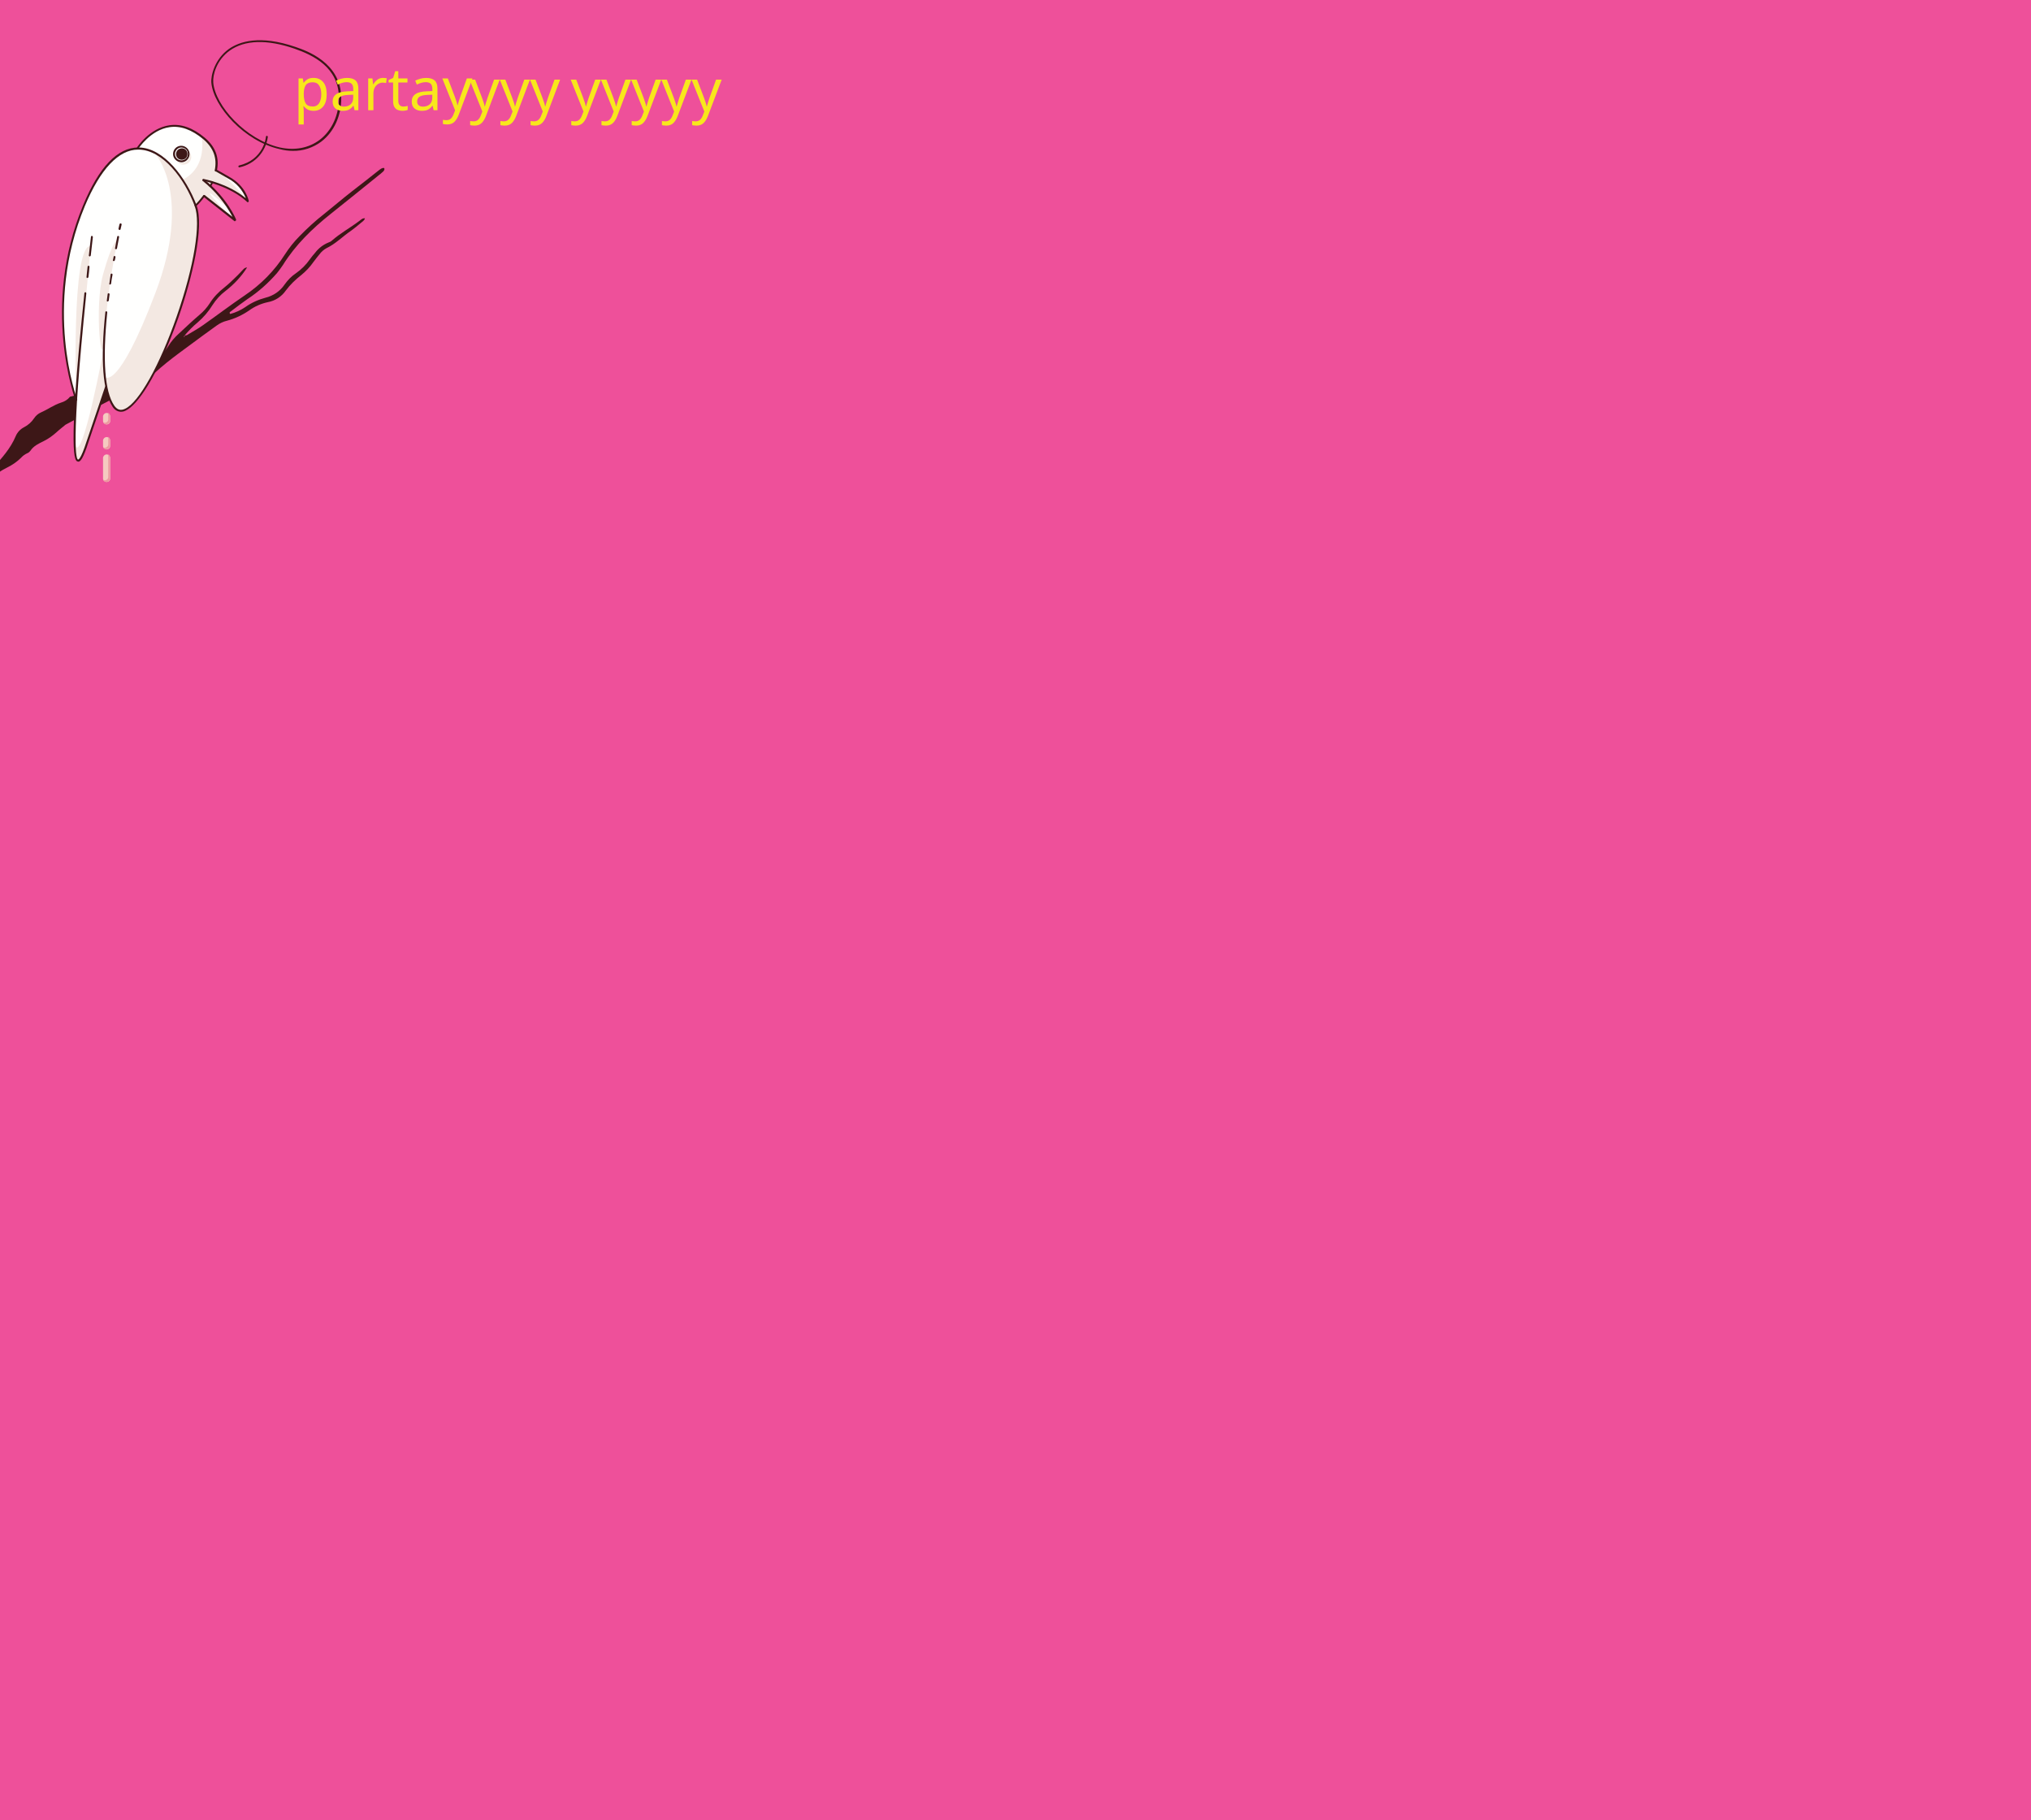
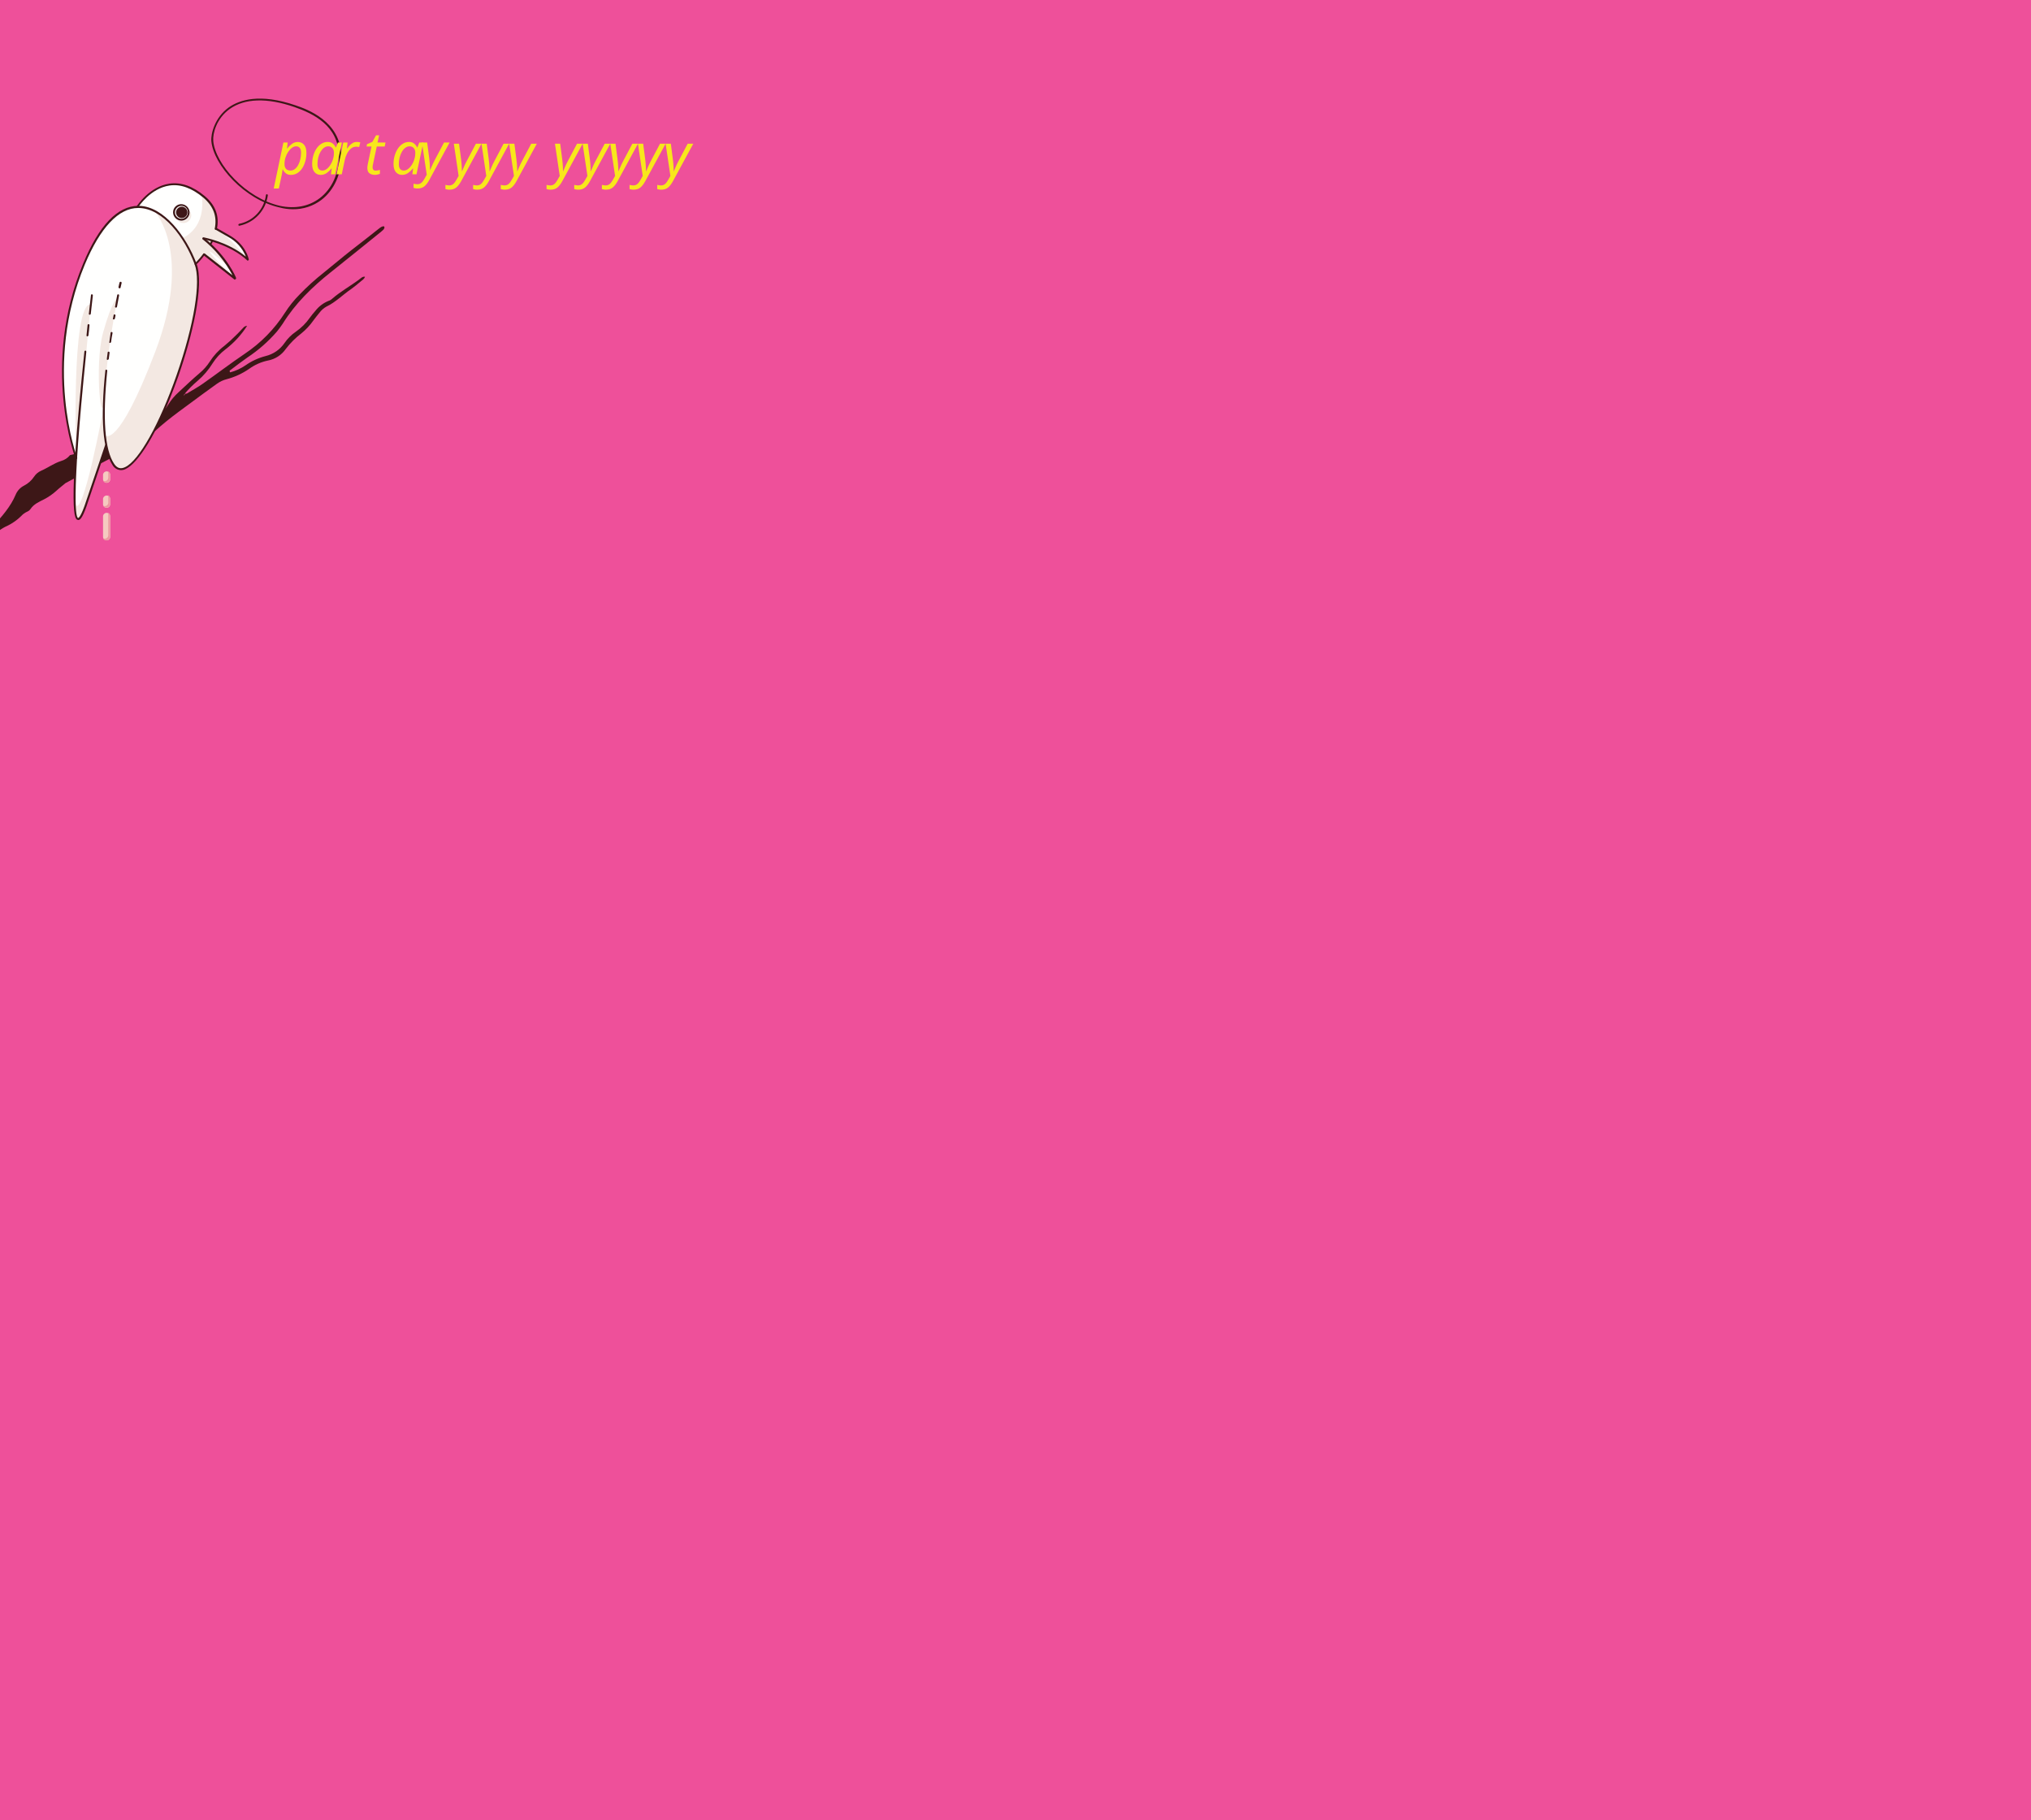
- <svg xmlns="http://www.w3.org/2000/svg" version="1.1" id="Layer_1" x="0px" y="0px" viewBox="0 0 960 860" style="enable-background:new 0 0 960 860;" xml:space="preserve">
-   <style type="text/css">
- 	.st0{fill:#EE509A;stroke:#000000;stroke-miterlimit:10;}
- 	.st1{fill:#FFFFFE;}
- 	.st2{fill:#F3E8E2;}
- 	.st3{fill:#3D1717;}
- 	.st4{fill:#F5CAC0;}
- 	.st5{fill:#EC98A0;}
- 	.st6{enable-background:new    ;}
- 	.st7{fill:#F8E71C;}
- 	.st8{font-family:'GoboldHollowBold-Italic';}
- 	.st9{font-size:28px;}
- 	.st10{font-family:'GoboldHollowItalic-Italic';}
- 	.st11{fill:none;}
- 	.st12{font-family:'GoboldCUTS-Italic';}
- </style>
-   <rect x="-9.1" y="-26.4" class="st0" width="973.1" height="895.2" />
+ <svg xmlns="http://www.w3.org/2000/svg" id="Layer_1" data-name="Layer 1" viewBox="0 0 960 860">
+   <defs>
+     <style>.cls-1{fill:#ee509a;stroke:#000;stroke-miterlimit:10;}.cls-2{fill:#fffffe;}.cls-3{fill:#f3e8e2;}.cls-4{fill:#3d1717;}.cls-5{fill:#f5cac0;}.cls-6{fill:#ec98a0;}.cls-11,.cls-7,.cls-8,.cls-9{isolation:isolate;}.cls-11,.cls-8,.cls-9{font-size:28px;fill:#f8e71c;font-style:italic;}.cls-8{font-family:GoboldHollowBold-Italic, Gobold Hollow Bold;}.cls-9{font-family:GoboldHollowItalic-Italic, Gobold Hollow Italic;}.cls-10{fill:none;}.cls-11{font-family:GoboldCUTS-Italic, Gobold CUTS;}.cls-12{letter-spacing:-0.02em;}.cls-13{letter-spacing:-0.04em;}</style>
+   </defs>
+   <rect class="cls-1" x="-8.93" y="-232.24" width="973.1" height="1125.77" />
  <g id="white-raven">
-     <path id="Fill-5" class="st1" d="M36.1,188.8c0,0-16.4-43.3,3.7-91.7c8.1-19.5,17-26.7,25.2-27c0,0,12.9-20.5,31.5-4.7   c5.4,4.6,6.6,9.7,5.7,14.6l0,0l0.1,0.7l5.9,3.3c7.8,4.4,9,11.1,9,11.1c-5.4-5-12.4-7.7-16.8-9L99.9,87l0,0l-0.4,0.9   c8.6,8.1,11.7,16,11.7,16L96.5,92.6l-4.1,4.6v0.1c8,21.2-26.9,112.2-38.8,94.8c-1.7-2.8-2.8-5.9-3.3-9.1l-8.8,26   C35,228.5,34.6,212.9,36.1,188.8L36.1,188.8" />
-     <path id="Fill-6" class="st2" d="M55.6,113.1c0,0-5,24.3-6.2,45.5s-5-13.3-0.7-28.9S55.6,113.1,55.6,113.1" />
-     <path id="Fill-7" class="st2" d="M42.9,116.3L36,189.8C36,189.8,33.5,115.3,42.9,116.3" />
-     <path id="Fill-8" class="st2" d="M49.1,164.5l0.2,10.9l0.4,2.8c0,0,6,6.9,23.7-39.6s0-65.9,0-65.9l3.2,1.6l5.3,5l4.7,6.4L86.2,85   c12.2-6,9.1-20.4,9.1-20.4l1,0.8c5.4,4.6,6.6,9.7,5.7,14.6l0,0l0.1,0.7l1.9,1.1c5.7,3.9,12.9,13,12.9,13c0,0.1,0.1,0.2,0.1,0.3   c-5.4-5-12.4-7.7-16.8-9L99.8,87l0,0l-0.4,0.9c3.5,3.3,6.5,6.9,9,10.9c-7.2-6.4-16.8-14.4,0.3,3.2l-12.2-9.5l-4.1,4.6l0,0l0,0   c8,21.2-26.9,112.2-38.8,94.8c-1.7-2.8-2.8-5.9-3.3-9.1l-8.8,26c-4.1,12.5-5.7,10.6-6.1,1.4C38.7,220.7,49.1,164.5,49.1,164.5" />
-     <path id="Fill-9" class="st2" d="M85.9,77c2,0,3.6-1.5,3.7-3.5c0-0.7-0.2-1.4-0.7-2c1,0.6,1.5,1.7,1.5,2.8c-0.1,2-1.7,3.5-3.7,3.5   c-1.2,0-2.3-0.5-3-1.5C84.4,76.8,85.2,77,85.9,77" />
-     <path id="Fill-10" class="st3" d="M57.2,194.6c0.8,0,1.6-0.2,2.3-0.6c5.2-2.4,14.8-15.4,24.9-44.1c6.3-18.1,12.3-42.7,8.5-52.9   C88,84,77.4,69.9,65.7,69.7h-0.3c-9.8,0-18.6,9.2-26.1,27.3c-20,47.9-3.8,91.5-3.7,92c0.1,0.2,0.4,0.4,0.6,0.3   c0.2-0.1,0.4-0.3,0.3-0.5l0,0l0,0c-0.2-0.4-16.2-43.7,3.6-91.4c7.3-17.5,16-26.7,25.2-26.7h0.2C77,70.8,87.3,84.6,92,97.3   c3.1,8.2-0.3,28.7-8.5,52.3c-8,23-17.8,40.6-24.4,43.6c-2.1,1-3.7,0.5-5.1-1.5c-4.5-6.6-5.6-21.5-3.3-44.1c0-0.2-0.2-0.5-0.4-0.5   l0,0l0,0c-0.2,0-0.5,0.1-0.5,0.4c-2.4,22.8-1.2,37.8,3.4,44.7C54.1,193.7,55.6,194.6,57.2,194.6" />
-     <path id="Fill-11" class="st3" d="M50.9,142.5c0.2,0,0.4-0.2,0.5-0.4c0.1-1,0.3-2,0.4-3c0-0.2-0.1-0.5-0.4-0.5l0,0   c-0.3,0-0.5,0.1-0.5,0.4c-0.1,1-0.3,2-0.4,3C50.4,142.3,50.6,142.5,50.9,142.5L50.9,142.5L50.9,142.5" />
-     <path id="Fill-12" class="st3" d="M52,134.5c0.2,0,0.4-0.2,0.5-0.4c0.2-1.5,0.4-2.9,0.7-4.3c0-0.2-0.1-0.5-0.4-0.5l0,0   c-0.2,0-0.5,0.1-0.5,0.4c-0.2,1.4-0.4,2.9-0.6,4.3C51.5,134.2,51.7,134.4,52,134.5C51.9,134.5,51.9,134.5,52,134.5L52,134.5" />
-     <path id="Fill-13" class="st3" d="M53.8,123.4c0.2,0,0.4-0.2,0.5-0.4l0.3-1.5c0-0.2-0.1-0.5-0.4-0.5c-0.3,0-0.5,0.1-0.5,0.4   l-0.3,1.5C53.2,123.1,53.4,123.3,53.8,123.4L53.8,123.4" />
-     <path id="Fill-14" class="st3" d="M54.8,117.8c0.2,0,0.4-0.1,0.5-0.4c0.4-2,0.7-3.8,1-5.4c0-0.2-0.1-0.5-0.4-0.5l0,0l0,0   c-0.2,0-0.5,0.1-0.5,0.4c-0.3,1.6-0.7,3.4-1,5.4C54.3,117.5,54.4,117.7,54.8,117.8L54.8,117.8" />
-     <path id="Fill-15" class="st3" d="M56.5,108.7c0.2,0,0.4-0.1,0.5-0.4c0.3-1.4,0.5-2.2,0.5-2.2c0-0.2-0.1-0.5-0.4-0.5l0,0   c-0.2-0.1-0.5,0.1-0.6,0.3c0,0-0.2,0.8-0.5,2.2C56,108.3,56.1,108.6,56.5,108.7L56.5,108.7" />
-     <path id="Fill-16" class="st3" d="M37,218.2c1,0,2.3-1.4,4.8-9.2l8.8-26c0.1-0.2-0.1-0.5-0.3-0.6l0,0l0,0c-0.2-0.1-0.5,0.1-0.6,0.3   l-8.8,26c-2.8,8.7-3.9,8.5-4,8.5c-0.7-0.1-3.7-4.5,3.9-78.6c0-0.2-0.2-0.5-0.4-0.5l0,0l0,0c-0.2,0-0.5,0.2-0.5,0.4   c-8.2,78.6-4.4,79.3-3.2,79.6L37,218.2" />
-     <path id="Fill-17" class="st3" d="M41.3,131.4c0.2,0,0.4-0.2,0.5-0.4c0.2-1.7,0.4-3.3,0.5-4.9c0-0.3-0.2-0.5-0.4-0.5   c-0.3,0-0.5,0.2-0.5,0.4l0,0c-0.2,1.5-0.3,3.2-0.5,4.9C40.8,131.1,41,131.3,41.3,131.4C41.2,131.4,41.2,131.4,41.3,131.4   L41.3,131.4" />
-     <path id="Fill-18" class="st3" d="M42.4,121.2c0.2,0,0.4-0.2,0.5-0.4c0.6-5.5,1-8.8,1-8.8c0-0.2-0.2-0.5-0.4-0.5l0,0l0,0   c-0.3,0-0.5,0.1-0.5,0.4l0,0l0,0c0,0-0.4,3.3-1,8.8C41.9,120.9,42.1,121.1,42.4,121.2L42.4,121.2L42.4,121.2" />
-     <path id="Fill-19" class="st3" d="M92.4,97.6c0.1,0,0.2,0,0.3-0.1c1.5-1.4,2.9-3,4.1-4.7c0.1-0.2,0.1-0.5-0.1-0.6l0,0   c-0.2-0.1-0.5-0.1-0.6,0.1c-1.2,1.6-2.5,3.2-4,4.6c-0.2,0.2-0.2,0.4,0,0.6l0,0l0,0C92.2,97.5,92.4,97.6,92.4,97.6" />
-     <path id="Fill-20" class="st3" d="M99.3,88.4c0.2,0,0.3-0.1,0.4-0.2l0.1-0.1c0.3-0.5,0.6-1.1,0.9-1.7c0.1-0.2,0-0.5-0.2-0.6l0,0   l0,0c-0.2-0.1-0.5,0-0.6,0.2c-0.2,0.6-0.5,1.1-0.8,1.6L99,87.7C98.9,87.9,99,88.2,99.3,88.4L99.3,88.4L99.3,88.4   C99.2,88.3,99.3,88.3,99.3,88.4" />
-     <path id="Fill-21" class="st3" d="M102,81.1c0.2,0,0.4-0.1,0.5-0.4c1.3-6.1-0.6-11.3-5.7-15.6c-5.6-4.7-11.2-6.7-16.7-5.9   c-9.5,1.4-15.2,10.3-15.5,10.7c-0.1,0.2-0.1,0.5,0.1,0.6l0,0l0,0c0.2,0.1,0.5,0.1,0.6-0.1c0.1-0.1,5.8-9,14.8-10.3   c5.2-0.8,10.6,1.2,16,5.7c4.8,4.1,6.6,8.9,5.4,14.7c0,0.2,0.1,0.5,0.4,0.5L102,81.1" />
-     <path id="Fill-22" class="st3" d="M117.1,95.6c0.1,0,0.1,0,0.2-0.1c0.2-0.1,0.3-0.3,0.3-0.5c-0.1-0.3-1.3-7-9.2-11.4l-6.1-3.5   c-0.2-0.1-0.5-0.1-0.6,0.2c-0.1,0.2-0.1,0.5,0.1,0.6l0,0l0,0l6.1,3.5c3.8,2,6.7,5.3,8.3,9.3c-8.4-7-19.8-9.1-20-9.1   c-0.2-0.1-0.5,0.1-0.5,0.4l0,0l0,0c0,0.2,0.1,0.5,0.4,0.5l0,0l0,0c0.1,0,12.5,2.3,20.8,10C116.9,95.6,117,95.6,117.1,95.6" />
-     <path id="Fill-23" class="st3" d="M111.1,104.4c0.1,0,0.2,0,0.3-0.1c0.2-0.1,0.2-0.3,0.2-0.5c0-0.1-4.1-10.2-15.1-19   c-0.2-0.2-0.5-0.1-0.7,0.1s-0.2,0.4,0,0.6l0,0c5.8,4.6,10.6,10.4,14.1,17l-13-10.2c-0.2-0.2-0.5-0.1-0.7,0.1s-0.2,0.4,0,0.6l0,0   l0,0l14.6,11.5c0.1,0.1,0.2,0.1,0.3,0.1" />
-     <path id="Fill-24" class="st3" d="M85.9,69.7c1.7,0.1,3,1.5,2.9,3.2s-1.5,3-3.2,2.9c-1.6-0.1-2.9-1.4-2.9-3.1   C82.8,71,84.2,69.6,85.9,69.7z M85.9,76.7c2.2-0.1,3.8-2,3.7-4.1s-2-3.8-4.1-3.7c-2.1,0.1-3.7,1.8-3.7,3.9   C81.8,75,83.7,76.7,85.9,76.7z" />
-     <path id="Fill-25" class="st3" d="M83.2,72.7c-0.1,1.5,1.1,2.8,2.6,2.8c1.5,0.1,2.8-1.1,2.8-2.6c0.1-1.5-1.1-2.8-2.5-2.8H86   C84.5,70.1,83.3,71.2,83.2,72.7L83.2,72.7L83.2,72.7" />
-     <path id="Fill-26" class="st3" d="M139.2,23c8.9,3.1,20.8,8.8,21,23.1c0.1,8.1-3.3,15.6-9.1,20c-5.2,3.9-11.7,5.1-18.8,3.6   C116.1,66,101.7,49.9,100.8,39c-0.3-3.5,1.5-10.6,7.8-15.1C115.6,18.9,126.2,18.5,139.2,23z M138.4,71.3c4.9,0.1,9.6-1.5,13.5-4.4   c6-4.6,9.5-12.3,9.4-20.7c-0.2-16.6-16.3-22.2-21.6-24c-16.9-5.8-26.5-2.6-31.6,1c-6.5,4.7-8.5,12.3-8.2,15.9   c1,11.2,15.6,27.7,32.4,31.4C134.2,71,136.3,71.3,138.4,71.3L138.4,71.3z" />
-     <path id="Fill-27" class="st3" d="M-6,219.2c-0.3-0.8-0.1-1.7,0.5-2.4c0.9-1.3,1.7-2.6,2.6-3.8c0.2-0.3,0.5-0.7,0.9-0.5   c0.3,0.2,0.4,0.6,0.3,1C-2.6,215.8-4.1,217.8-6,219.2" />
-     <path id="Fill-28" class="st3" d="M-17.4,233.1c1.3-1.5,2.7-3.1,4.1-4.6c0.2-0.1,0.5-0.1,0.7-0.1c0.2,0.2,0.2,0.4,0.2,0.6   c-0.9,2.3-2.9,3.5-4.8,5C-17.4,233.5-17.5,233.1-17.4,233.1" />
-     <path id="Fill-29" class="st3" d="M50.1,181.9c0.1,0.3,0.1,0.6,0.1,0.9L50.1,181.9L50.1,181.9" />
-     <path id="Fill-30" class="st3" d="M52.1,189.1l-4.8,2.5l3-8.8C50.7,185,51.3,187.1,52.1,189.1" />
-     <path id="Fill-31" class="st3" d="M87.4,158.6c-0.3,0.1-0.5,0.4-0.5,0.7C87.2,159.2,87.4,158.9,87.4,158.6z M79.6,163.5   c1.3-2.1,3-4.1,4.8-5.7c3.3-3.1,6.6-6.2,10-9.1c1.8-1.5,3.4-3.3,4.7-5.3c1.8-2.9,4.2-5.4,6.9-7.5c2-1.6,3.8-3.3,5.6-5.1   c1.2-1.1,2.2-2.3,3.3-3.4c0.5-0.6,1.2-1,1.9-1c-2.7,4.3-6.2,8-10.2,11.1c-2.4,1.8-4.5,4.1-6.1,6.6c-1.9,3.1-4.3,5.9-7.1,8.3   c-2.2,1.8-4.2,3.9-6.1,6.1c0.6,0.1,1.2-0.1,1.7-0.5c2.3-1.4,4.7-2.7,6.8-4.2c6.7-4.7,13.1-9.6,19.9-14.2c7.6-5.1,14.1-11.7,19-19.4   c2-3.1,4.3-6,6.9-8.6c3.6-3.7,7.4-7.2,11.5-10.4c4.5-3.6,8.8-7.3,13.3-10.8c4.3-3.3,8.6-6.7,12.9-10.1c1.2-1,2.3-1.2,2.4-0.6   c0.1,0.9-0.6,1.4-1.2,1.9c-0.4,0.4-0.8,0.7-1.2,1c-7.7,6.2-15.3,12.4-23,18.5c-8.8,7-16.7,14.7-22.6,24.2c-0.9,1.3-1.8,2.6-2.8,3.8   c-4.1,4.7-8.8,8.9-14,12.3c-2.6,1.8-5.2,3.8-7.7,5.7c-0.4,0.3-1,0.5-0.4,1.3c2.6-0.7,5-1.8,7.2-3.3c2.8-2,6.1-3.5,9.5-4.4   c3.7-0.9,6.9-3.1,9-6.2c1.5-2.1,3.2-3.9,5.3-5.3c2.6-1.8,4.9-4.1,6.7-6.7c0.8-1.1,1.6-2.1,2.5-3.1c1.6-2.1,3.8-3.8,6.3-4.8   c0.6-0.2,1.2-0.5,1.7-1c4-3.5,8.8-6.1,13-9.3c0.7-0.5,1.4-1.3,2.5-1.1c-0.3,1.1-1.3,1.6-2.1,2.3c-1.4,1.2-2.9,2.4-4.4,3.5   c-4,2.7-7.3,6.2-11.7,8.3c-1.3,0.7-2.4,1.7-3.3,2.9c-1,1.3-2,2.4-2.9,3.7c-1.6,2.3-3.5,4.3-5.7,6.1c-2.7,2.1-5.2,4.5-7.3,7.3   c-2,2.9-5.1,4.9-8.5,5.5c-3.2,0.7-6.2,2-8.8,3.9c-3.2,2.2-6.8,3.9-10.6,4.9c-1.7,0.4-3.3,1.2-4.7,2.2c-2.2,1.6-4.3,3.1-6.5,4.7   c-7.7,5.8-15.6,11.1-22.7,17.6c-0.2,0.2-0.5,0.4-0.7,0.6c1.7-3.2,3.3-6.7,5-10.4C78.4,165.3,79.1,164.4,79.6,163.5L79.6,163.5z" />
-     <path id="Fill-32" class="st3" d="M-5.9,224.4c-0.1-0.4,0.4-0.9,0.7-1.3c0.6-0.7,1.2-1.4,1.9-2c4.2-4.6,8.3-9.2,10.7-14.9   c0.8-1.9,2.2-3.4,4-4.3c1.9-1,3.5-2.4,4.7-4.2c0.8-1.2,1.9-2.2,3.3-2.8c3.2-1.4,6-3.5,9.4-4.6c1.7-0.5,3.2-1.4,4.3-2.8l2.4-0.6   c0.2,0.5,0.3,0.9,0.4,1.2c-0.1,0.7-0.1,1.3-0.2,2l0.4-0.2c-0.2,2.8-0.3,5.5-0.4,8l-0.6,0.3v0.3l-3.7,2c-0.1,0.1-0.3,0.1-0.4,0.2   c-1.4,1.2-2.9,2.3-4.3,3.6c-1.8,1.6-3.7,3-5.9,4.1c-2.4,1.2-4.9,2.3-6.4,4.6c-0.4,0.5-0.9,1-1.5,1.2c-1.1,0.5-2.1,1.2-2.9,2.1   c-1.9,1.9-4.1,3.4-6.5,4.6c-2.8,1.4-5.4,3-7.2,5.5c-0.8,1.2-2,2.1-3.4,2.5C-6.4,227.2-5.5,226-5.9,224.4" />
-     <path id="Fill-33" class="st3" d="M113.1,79.1L113.1,79.1c7.2-1.5,12.5-7.2,13.5-14.4c0-0.2-0.2-0.5-0.4-0.5l0,0l0,0   c-0.3,0-0.5,0.2-0.5,0.4c0,0.4-1.1,10.9-12.7,13.6c-0.2,0.1-0.4,0.3-0.3,0.5l0,0l0,0C112.7,78.9,112.8,79.1,113.1,79.1" />
-     <path id="Fill-34" class="st4" d="M50.4,200.6c0.9,0,1.7-0.7,1.7-1.6l0,0v-2.4c-0.2-0.9-1.1-1.6-2-1.4c-0.7,0.1-1.2,0.7-1.4,1.4   v2.3C48.7,199.9,49.5,200.6,50.4,200.6L50.4,200.6L50.4,200.6" />
-     <path id="Fill-35" class="st4" d="M50.4,212.4c0.9,0,1.7-0.7,1.7-1.6l0,0V208c-0.2-0.9-1.1-1.6-2-1.4c-0.7,0.1-1.2,0.7-1.4,1.4v2.8   C48.7,211.7,49.5,212.4,50.4,212.4L50.4,212.4L50.4,212.4" />
-     <path id="Fill-36" class="st4" d="M50.4,227.8c0.9,0,1.7-0.7,1.7-1.6l0,0v-10c-0.2-0.9-1.1-1.6-2-1.4c-0.7,0.1-1.2,0.7-1.4,1.4v10   C48.7,227.1,49.5,227.8,50.4,227.8L50.4,227.8L50.4,227.8" />
-     <path id="Fill-37" class="st5" d="M49.5,199.8c0.9,0,1.7-0.7,1.7-1.6l0,0v-2.4c0-0.2-0.1-0.5-0.2-0.7c0.6,0.2,1,0.8,1,1.5v2.3   c0,0.9-0.8,1.6-1.7,1.6l0,0l0,0c-0.7,0-1.3-0.4-1.5-1C49,199.7,49.2,199.8,49.5,199.8" />
-     <path id="Fill-38" class="st5" d="M49.5,211.6c0.9,0,1.7-0.7,1.7-1.6v-2.9c0-0.2-0.1-0.5-0.2-0.7c0.6,0.2,1,0.8,1,1.5v2.8   c0,0.9-0.8,1.6-1.7,1.6l0,0l0,0c-0.7,0-1.3-0.4-1.5-1C49,211.6,49.2,211.6,49.5,211.6" />
-     <path id="Fill-39" class="st5" d="M49.5,227c0.9,0,1.7-0.7,1.7-1.6l0,0v-10c0-0.2-0.1-0.5-0.2-0.7c0.6,0.2,1,0.8,1,1.5v10   c0,0.9-0.8,1.6-1.7,1.6l0,0l0,0c-0.7,0-1.3-0.4-1.5-1C49,226.9,49.2,227,49.5,227" />
+     <path id="Fill-5" class="cls-2" d="M36.1,216.39s-16.4-43.3,3.7-91.7c8.1-19.5,17-26.7,25.2-27,0,0,12.9-20.5,31.5-4.7,5.4,4.6,6.6,9.7,5.7,14.6h0l.1.7,5.9,3.3c7.8,4.4,9,11.1,9,11.1-5.4-5-12.4-7.7-16.8-9l-.5.9h0l-.4.9c8.6,8.1,11.7,16,11.7,16l-14.7-11.3-4.1,4.6v.1c8,21.2-26.9,112.2-38.8,94.8a24.94,24.94,0,0,1-3.3-9.1l-8.8,26c-6.5,19.5-6.9,3.9-5.4-20.2h0" />
+     <path id="Fill-6" class="cls-3" d="M55.6,140.69s-5,24.3-6.2,45.5-5-13.3-.7-28.9,6.9-16.6,6.9-16.6" />
+     <path id="Fill-7" class="cls-3" d="M42.9,143.89,36,217.39s-2.5-74.5,6.9-73.5" />
+     <path id="Fill-8" class="cls-3" d="M49.1,192.09l.2,10.9.4,2.8s6,6.9,23.7-39.6,0-65.9,0-65.9l3.2,1.6,5.3,5,4.7,6.4-.4-.7c12.2-6,9.1-20.4,9.1-20.4l1,.8c5.4,4.6,6.6,9.7,5.7,14.6h0l.1.7,1.9,1.1c5.7,3.9,12.9,13,12.9,13s.1.2.1.3c-5.4-5-12.4-7.7-16.8-9l-.4.9h0l-.4.9a55,55,0,0,1,9,10.9c-7.2-6.4-16.8-14.4.3,3.2l-12.2-9.5-4.1,4.6h0c8,21.2-26.9,112.2-38.8,94.8a24.94,24.94,0,0,1-3.3-9.1l-8.8,26c-4.1,12.5-5.7,10.6-6.1,1.4,3.3,10.5,13.7-45.7,13.7-45.7" />
+     <path id="Fill-9" class="cls-3" d="M85.9,104.59a3.65,3.65,0,0,0,3.7-3.5,3.06,3.06,0,0,0-.7-2,3.22,3.22,0,0,1,1.5,2.8,3.65,3.65,0,0,1-3.7,3.5,3.56,3.56,0,0,1-3-1.5,3.81,3.81,0,0,0,2.2.7" />
+     <path id="Fill-10" class="cls-4" d="M57.2,222.19a4.65,4.65,0,0,0,2.3-.6c5.2-2.4,14.8-15.4,24.9-44.1,6.3-18.1,12.3-42.7,8.5-52.9-4.9-13-15.5-27.1-27.2-27.3h-.3c-9.8,0-18.6,9.2-26.1,27.3-20,47.9-3.8,91.5-3.7,92,.1.2.4.4.6.3s.4-.3.3-.5h0c-.2-.4-16.2-43.7,3.6-91.4,7.3-17.5,16-26.7,25.2-26.7h.2c11.5.1,21.8,13.9,26.5,26.6,3.1,8.2-.3,28.7-8.5,52.3-8,23-17.8,40.6-24.4,43.6-2.1,1-3.7.5-5.1-1.5-4.5-6.6-5.6-21.5-3.3-44.1,0-.2-.2-.5-.4-.5h0c-.2,0-.5.1-.5.4-2.4,22.8-1.2,37.8,3.4,44.7a4.71,4.71,0,0,0,4,2.4" />
+     <path id="Fill-11" class="cls-4" d="M50.9,170.09a.66.66,0,0,0,.5-.4c.1-1,.3-2,.4-3,0-.2-.1-.5-.4-.5h0c-.3,0-.5.1-.5.4-.1,1-.3,2-.4,3-.1.3.1.5.4.5h0" />
+     <path id="Fill-12" class="cls-4" d="M52,162.09a.66.66,0,0,0,.5-.4c.2-1.5.4-2.9.7-4.3,0-.2-.1-.5-.4-.5h0c-.2,0-.5.1-.5.4-.2,1.4-.4,2.9-.6,4.3-.2.2,0,.4.3.5h0" />
+     <path id="Fill-13" class="cls-4" d="M53.8,151a.66.66,0,0,0,.5-.4l.3-1.5c0-.2-.1-.5-.4-.5s-.5.1-.5.4l-.3,1.5c-.2.2,0,.4.4.5h0" />
+     <path id="Fill-14" class="cls-4" d="M54.8,145.39a.51.51,0,0,0,.5-.4c.4-2,.7-3.8,1-5.4,0-.2-.1-.5-.4-.5h0c-.2,0-.5.1-.5.4-.3,1.6-.7,3.4-1,5.4-.1.2,0,.4.4.5h0" />
+     <path id="Fill-15" class="cls-4" d="M56.5,136.29a.51.51,0,0,0,.5-.4c.3-1.4.5-2.2.5-2.2,0-.2-.1-.5-.4-.5h0c-.2-.1-.5.1-.6.3,0,0-.2.8-.5,2.2a.6.6,0,0,0,.5.6h0" />
+     <path id="Fill-16" class="cls-4" d="M37,245.79c1,0,2.3-1.4,4.8-9.2l8.8-26c.1-.2-.1-.5-.3-.6h0c-.2-.1-.5.1-.6.3l-8.8,26c-2.8,8.7-3.9,8.5-4,8.5-.7-.1-3.7-4.5,3.9-78.6,0-.2-.2-.5-.4-.5h0c-.2,0-.5.2-.5.4-8.2,78.6-4.4,79.3-3.2,79.6l.3.1" />
+     <path id="Fill-17" class="cls-4" d="M41.3,159a.66.66,0,0,0,.5-.4c.2-1.7.4-3.3.5-4.9a.45.45,0,1,0-.9-.1h0c-.2,1.5-.3,3.2-.5,4.9-.1.2.1.4.4.5h0" />
+     <path id="Fill-18" class="cls-4" d="M42.4,148.79a.66.66,0,0,0,.5-.4c.6-5.5,1-8.8,1-8.8,0-.2-.2-.5-.4-.5h0c-.3,0-.5.1-.5.4h0s-.4,3.3-1,8.8c-.1.2.1.4.4.5h0" />
+     <path id="Fill-19" class="cls-4" d="M92.4,125.19a.37.37,0,0,0,.3-.1,30.71,30.71,0,0,0,4.1-4.7c.1-.2.1-.5-.1-.6h0c-.2-.1-.5-.1-.6.1a34.7,34.7,0,0,1-4,4.6.37.37,0,0,0,0,.6h0a1,1,0,0,1,.3.1" />
+     <path id="Fill-20" class="cls-4" d="M99.3,116a.52.52,0,0,0,.4-.2l.1-.1c.3-.5.6-1.1.9-1.7a.48.48,0,0,0-.2-.6h0a.48.48,0,0,0-.6.2,8,8,0,0,1-.8,1.6l-.1.1a.59.59,0,0,0,.3.7h0c-.1-.1,0-.1,0,0" />
+     <path id="Fill-21" class="cls-4" d="M102,108.69a.51.51,0,0,0,.5-.4q1.95-9.15-5.7-15.6C91.2,88,85.6,86,80.1,86.79c-9.5,1.4-15.2,10.3-15.5,10.7-.1.2-.1.5.1.6h0c.2.1.5.1.6-.1s5.8-9,14.8-10.3c5.2-.8,10.6,1.2,16,5.7,4.8,4.1,6.6,8.9,5.4,14.7,0,.2.1.5.4.5l.1.1" />
+     <path id="Fill-22" class="cls-4" d="M117.1,123.19c.1,0,.1,0,.2-.1a.55.55,0,0,0,.3-.5c-.1-.3-1.3-7-9.2-11.4l-6.1-3.5a.4.4,0,0,0-.6.2c-.1.2-.1.5.1.6h0l6.1,3.5a18,18,0,0,1,8.3,9.3c-8.4-7-19.8-9.1-20-9.1s-.5.1-.5.4h0c0,.2.1.5.4.5h0c.1,0,12.5,2.3,20.8,10,0,.1.1.1.2.1" />
+     <path id="Fill-23" class="cls-4" d="M111.1,132a.37.37,0,0,0,.3-.1c.2-.1.2-.3.2-.5s-4.1-10.2-15.1-19a.49.49,0,0,0-.7.1.37.37,0,0,0,0,.6h0a53.93,53.93,0,0,1,14.1,17l-13-10.2a.49.49,0,0,0-.7.1.38.38,0,0,0,0,.6h0l14.6,11.5a.37.37,0,0,0,.3.1" />
+     <path id="Fill-24" class="cls-4" d="M85.9,97.29a3.05,3.05,0,1,1-.3,6.1,3.08,3.08,0,0,1-2.9-3.1A3.12,3.12,0,0,1,85.9,97.29Zm0,7a3.91,3.91,0,0,0,3.7-4.1,4,4,0,0,0-4.1-3.7,3.87,3.87,0,0,0-3.7,3.9A4,4,0,0,0,85.9,104.29Z" />
+     <path id="Fill-25" class="cls-4" d="M83.2,100.29a2.7,2.7,0,1,0,2.9-2.6H86a2.76,2.76,0,0,0-2.8,2.6h0" />
+     <path id="Fill-26" class="cls-4" d="M139.2,50.59c8.9,3.1,20.8,8.8,21,23.1.1,8.1-3.3,15.6-9.1,20-5.2,3.9-11.7,5.1-18.8,3.6-16.2-3.7-30.6-19.8-31.5-30.7-.3-3.5,1.5-10.6,7.8-15.1C115.6,46.49,126.2,46.09,139.2,50.59Zm-.8,48.3a21.84,21.84,0,0,0,13.5-4.4c6-4.6,9.5-12.3,9.4-20.7-.2-16.6-16.3-22.2-21.6-24-16.9-5.8-26.5-2.6-31.6,1-6.5,4.7-8.5,12.3-8.2,15.9,1,11.2,15.6,27.7,32.4,31.4a24.27,24.27,0,0,0,6.1.8Z" />
+     <path id="Fill-29" class="cls-4" d="M50.1,209.49a2.77,2.77,0,0,1,.1.9l-.1-.9h0" />
+     <path id="Fill-30" class="cls-4" d="M52.1,216.69l-4.8,2.5,3-8.8a32.64,32.64,0,0,0,1.8,6.3" />
+     <path id="Fill-31" class="cls-4" d="M87.4,186.19a.75.75,0,0,0-.5.7A.75.75,0,0,0,87.4,186.19Zm-7.8,4.9a26.4,26.4,0,0,1,4.8-5.7c3.3-3.1,6.6-6.2,10-9.1a23.83,23.83,0,0,0,4.7-5.3,29,29,0,0,1,6.9-7.5,67.74,67.74,0,0,0,5.6-5.1c1.2-1.1,2.2-2.3,3.3-3.4a2.58,2.58,0,0,1,1.9-1,43.15,43.15,0,0,1-10.2,11.1,25.54,25.54,0,0,0-6.1,6.6,35.13,35.13,0,0,1-7.1,8.3,50.21,50.21,0,0,0-6.1,6.1,2.16,2.16,0,0,0,1.7-.5c2.3-1.4,4.7-2.7,6.8-4.2,6.7-4.7,13.1-9.6,19.9-14.2a66.28,66.28,0,0,0,19-19.4,52,52,0,0,1,6.9-8.6,113.61,113.61,0,0,1,11.5-10.4c4.5-3.6,8.8-7.3,13.3-10.8,4.3-3.3,8.6-6.7,12.9-10.1,1.2-1,2.3-1.2,2.4-.6.1.9-.6,1.4-1.2,1.9a10.59,10.59,0,0,1-1.2,1c-7.7,6.2-15.3,12.4-23,18.5-8.8,7-16.7,14.7-22.6,24.2-.9,1.3-1.8,2.6-2.8,3.8a68.31,68.31,0,0,1-14,12.3c-2.6,1.8-5.2,3.8-7.7,5.7-.4.3-1,.5-.4,1.3a23.56,23.56,0,0,0,7.2-3.3,29.46,29.46,0,0,1,9.5-4.4,15.15,15.15,0,0,0,9-6.2,20.54,20.54,0,0,1,5.3-5.3,26.66,26.66,0,0,0,6.7-6.7A37.62,37.62,0,0,1,149,147a15,15,0,0,1,6.3-4.8,4.25,4.25,0,0,0,1.7-1c4-3.5,8.8-6.1,13-9.3.7-.5,1.4-1.3,2.5-1.1-.3,1.1-1.3,1.6-2.1,2.3-1.4,1.2-2.9,2.4-4.4,3.5-4,2.7-7.3,6.2-11.7,8.3a10.18,10.18,0,0,0-3.3,2.9c-1,1.3-2,2.4-2.9,3.7a29.94,29.94,0,0,1-5.7,6.1,38.82,38.82,0,0,0-7.3,7.3,13.2,13.2,0,0,1-8.5,5.5,23.29,23.29,0,0,0-8.8,3.9,34.15,34.15,0,0,1-10.6,4.9,13.51,13.51,0,0,0-4.7,2.2l-6.5,4.7c-7.7,5.8-15.6,11.1-22.7,17.6-.2.2-.5.4-.7.6,1.7-3.2,3.3-6.7,5-10.4a21.19,21.19,0,0,0,2-2.8Z" />
+     <path id="Fill-32" class="cls-4" d="M-5.9,252c-.1-.4.4-.9.7-1.3a18,18,0,0,1,1.9-2c4.2-4.6,8.3-9.2,10.7-14.9a8.4,8.4,0,0,1,4-4.3,12.66,12.66,0,0,0,4.7-4.2,7.54,7.54,0,0,1,3.3-2.8c3.2-1.4,6-3.5,9.4-4.6a8.32,8.32,0,0,0,4.3-2.8l2.4-.6c.2.5.3.9.4,1.2-.1.7-.1,1.3-.2,2l.4-.2c-.2,2.8-.3,5.5-.4,8l-.6.3v.3l-3.7,2c-.1.1-.3.1-.4.2-1.4,1.2-2.9,2.3-4.3,3.6a27.05,27.05,0,0,1-5.9,4.1c-2.4,1.2-4.9,2.3-6.4,4.6a3.49,3.49,0,0,1-1.5,1.2,8.64,8.64,0,0,0-2.9,2.1,24.73,24.73,0,0,1-6.5,4.6A18.75,18.75,0,0,0-3.7,254a6.12,6.12,0,0,1-3.4,2.5c.7-1.7,1.6-2.9,1.2-4.5" />
+     <path id="Fill-33" class="cls-4" d="M113.1,106.69h0a17,17,0,0,0,13.5-14.4c0-.2-.2-.5-.4-.5h0a.46.46,0,0,0-.5.4,15.91,15.91,0,0,1-12.7,13.6c-.2.1-.4.3-.3.5h0a.37.37,0,0,0,.4.4" />
+     <path id="Fill-34" class="cls-5" d="M50.4,228.19a1.67,1.67,0,0,0,1.7-1.6h0v-2.4a1.77,1.77,0,0,0-2-1.4,1.82,1.82,0,0,0-1.4,1.4v2.3a1.69,1.69,0,0,0,1.7,1.7h0" />
+     <path id="Fill-35" class="cls-5" d="M50.4,240a1.67,1.67,0,0,0,1.7-1.6h0v-2.8a1.77,1.77,0,0,0-2-1.4,1.82,1.82,0,0,0-1.4,1.4v2.8a1.67,1.67,0,0,0,1.7,1.6h0" />
+     <path id="Fill-36" class="cls-5" d="M50.4,255.39a1.67,1.67,0,0,0,1.7-1.6h0v-10a1.77,1.77,0,0,0-2-1.4,1.82,1.82,0,0,0-1.4,1.4v10a1.67,1.67,0,0,0,1.7,1.6h0" />
+     <path id="Fill-37" class="cls-6" d="M49.5,227.39a1.67,1.67,0,0,0,1.7-1.6h0v-2.4a1.85,1.85,0,0,0-.2-.7,1.54,1.54,0,0,1,1,1.5v2.3a1.67,1.67,0,0,1-1.7,1.6h0a1.54,1.54,0,0,1-1.5-1,.91.91,0,0,0,.7.3" />
+     <path id="Fill-38" class="cls-6" d="M49.5,239.19a1.67,1.67,0,0,0,1.7-1.6v-2.9a1.85,1.85,0,0,0-.2-.7,1.54,1.54,0,0,1,1,1.5v2.8a1.67,1.67,0,0,1-1.7,1.6h0a1.54,1.54,0,0,1-1.5-1c.2.3.4.3.7.3" />
+     <path id="Fill-39" class="cls-6" d="M49.5,254.59a1.67,1.67,0,0,0,1.7-1.6h0V243a1.85,1.85,0,0,0-.2-.7,1.54,1.54,0,0,1,1,1.5v10a1.67,1.67,0,0,1-1.7,1.6h0a1.54,1.54,0,0,1-1.5-1,1.45,1.45,0,0,0,.7.2" />
  </g>
-   <g>
-     <text transform="matrix(1 0 0 1 221.9186 52.6484)" class="st6">
-       <tspan x="0" y="0" class="st7 st8 st9">yyy</tspan>
-       <tspan x="47.8" y="0" class="st7 st10 st9">yyyyy</tspan>
-     </text>
-     <rect x="138.7" y="28.6" class="st11" width="116.8" height="37.7" />
-     <text transform="matrix(1 0 0 1 138.7329 52.0972)" class="st7 st12 st9">partay</text>
+   <g class="cls-7">
+     <text class="cls-8" transform="translate(213.17 82.93)">yyy</text>
+     <text class="cls-9" transform="translate(260.97 82.93)">yyyyy</text>
  </g>
+   <rect class="cls-10" x="129.95" y="58.88" width="116.8" height="37.7" />
+   <text class="cls-11" transform="translate(129.99 82.37)">pa<tspan class="cls-12" x="28.3" y="0">r</tspan>
+     <tspan x="42.05" y="0">t</tspan>
+     <tspan class="cls-13" x="54.67" y="0">a</tspan>
+     <tspan x="68.11" y="0">y</tspan>
+   </text>
</svg>
